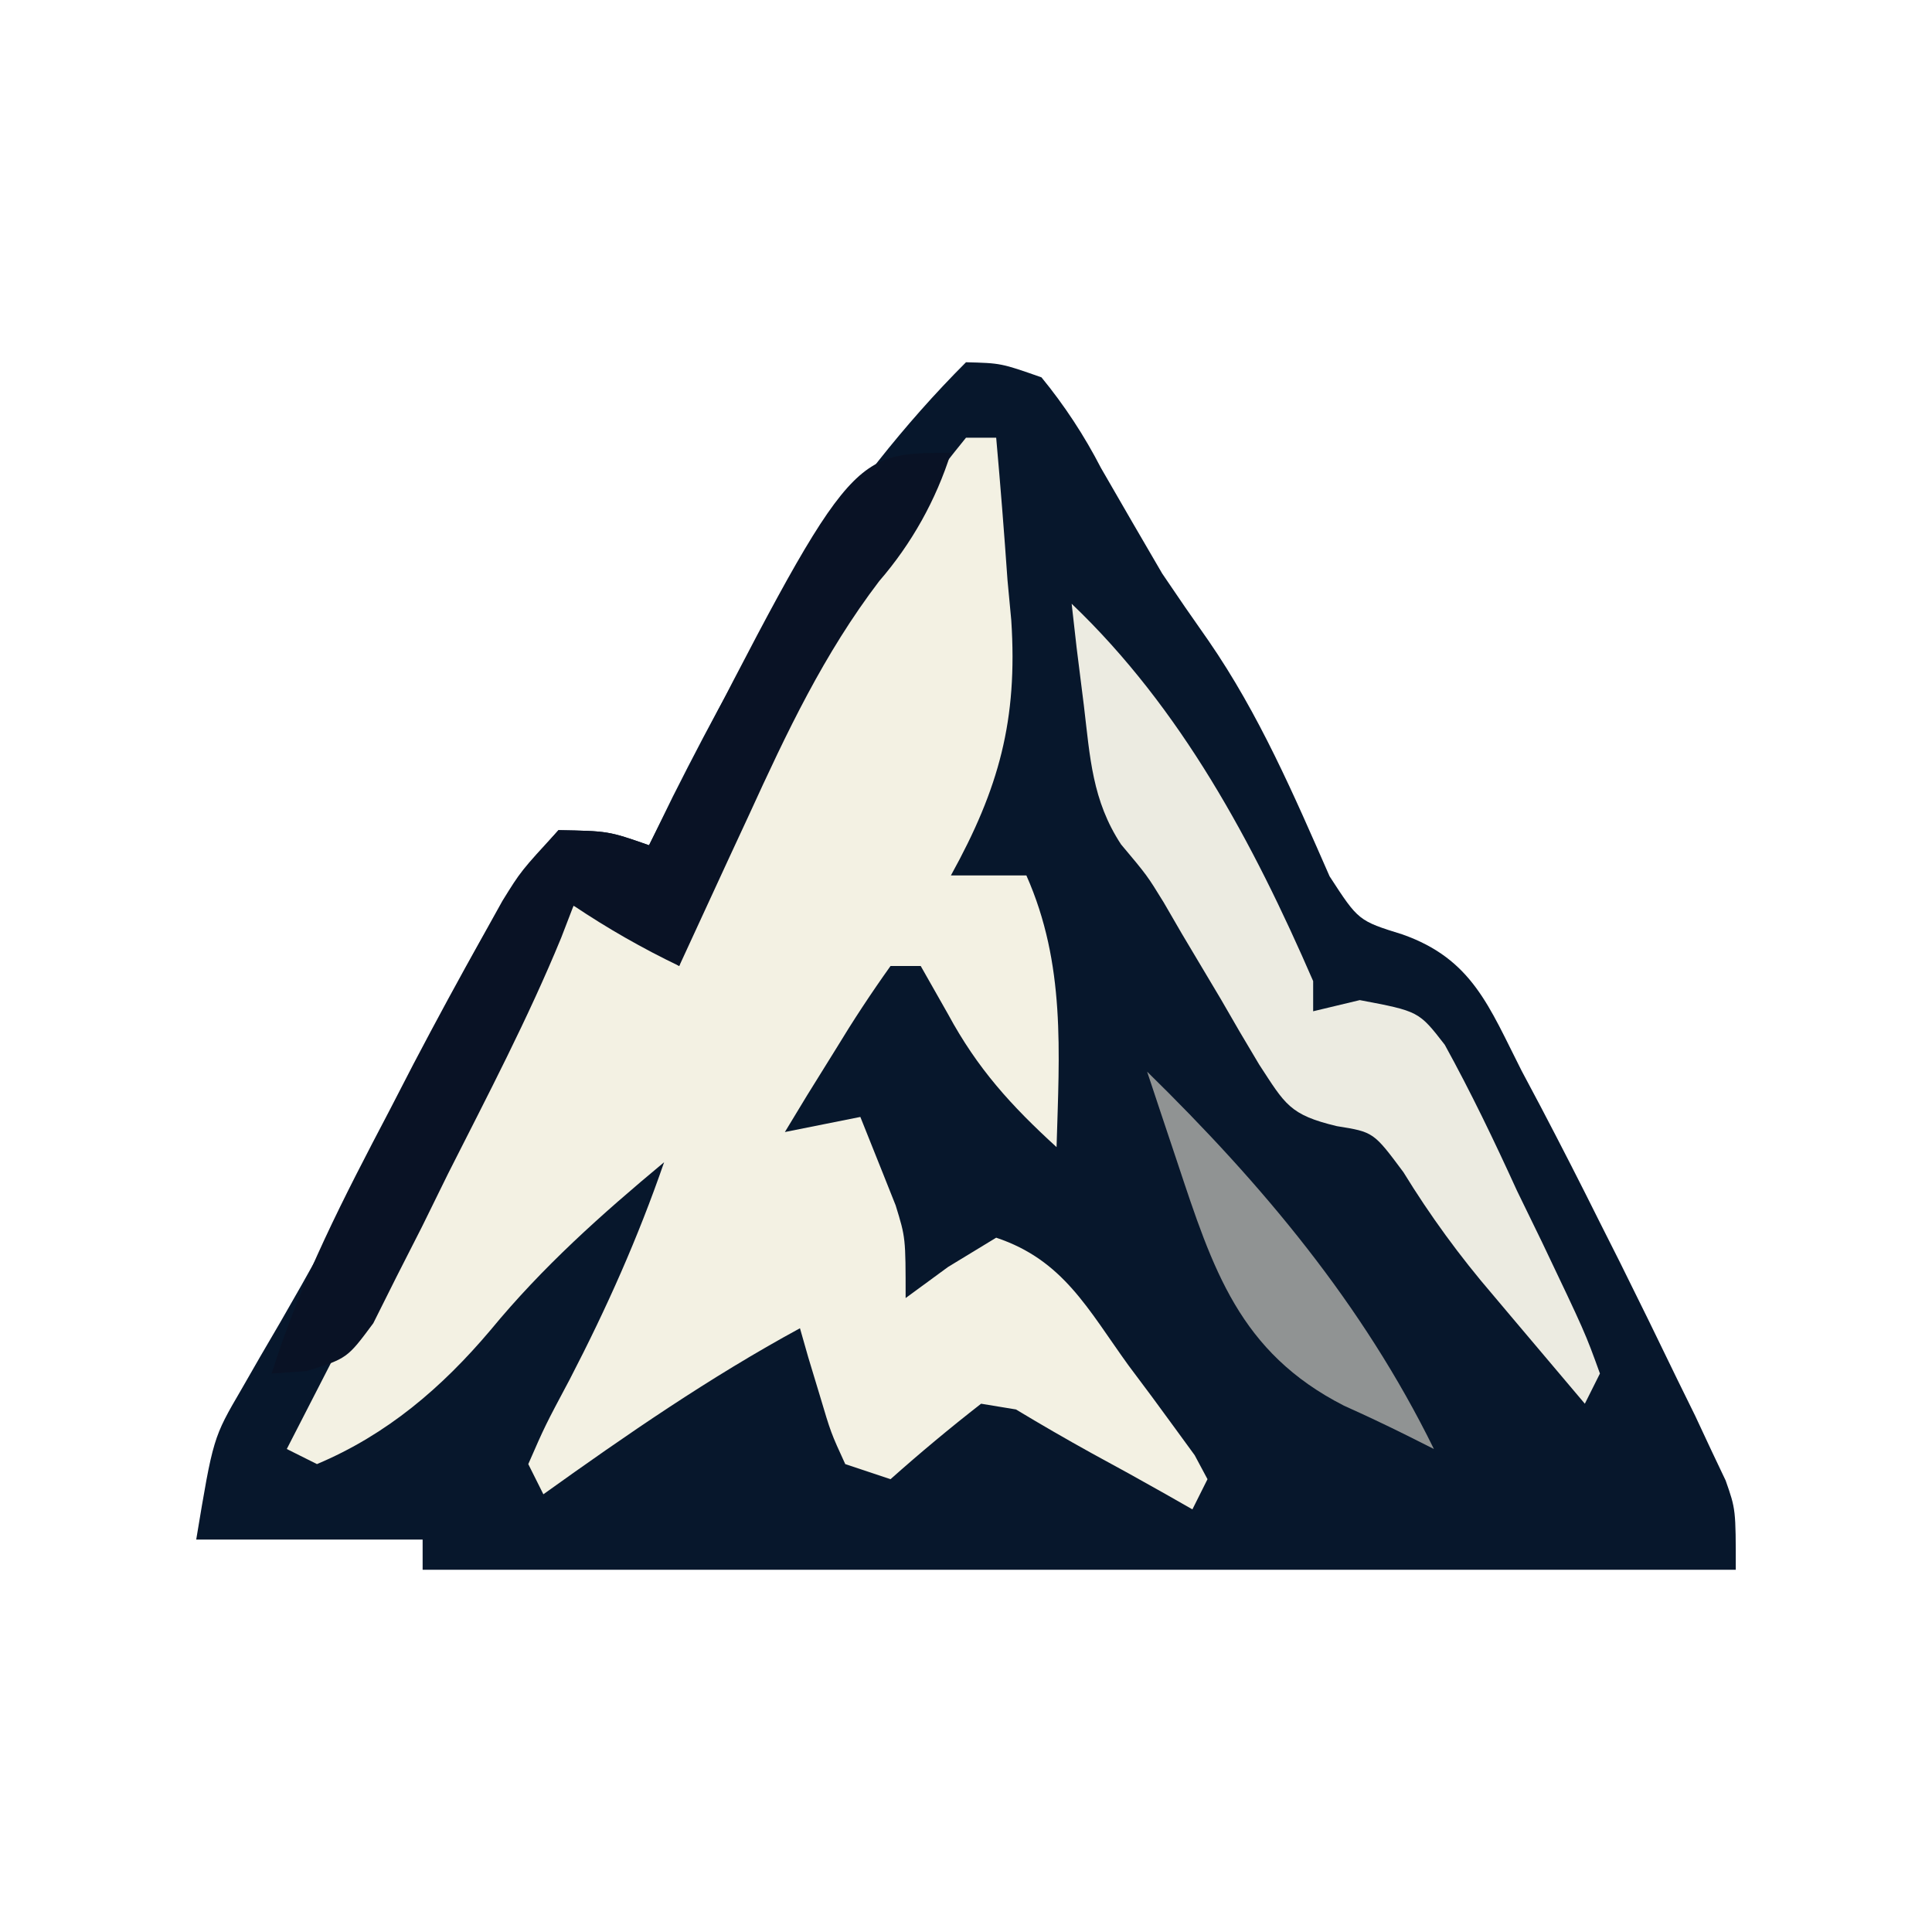
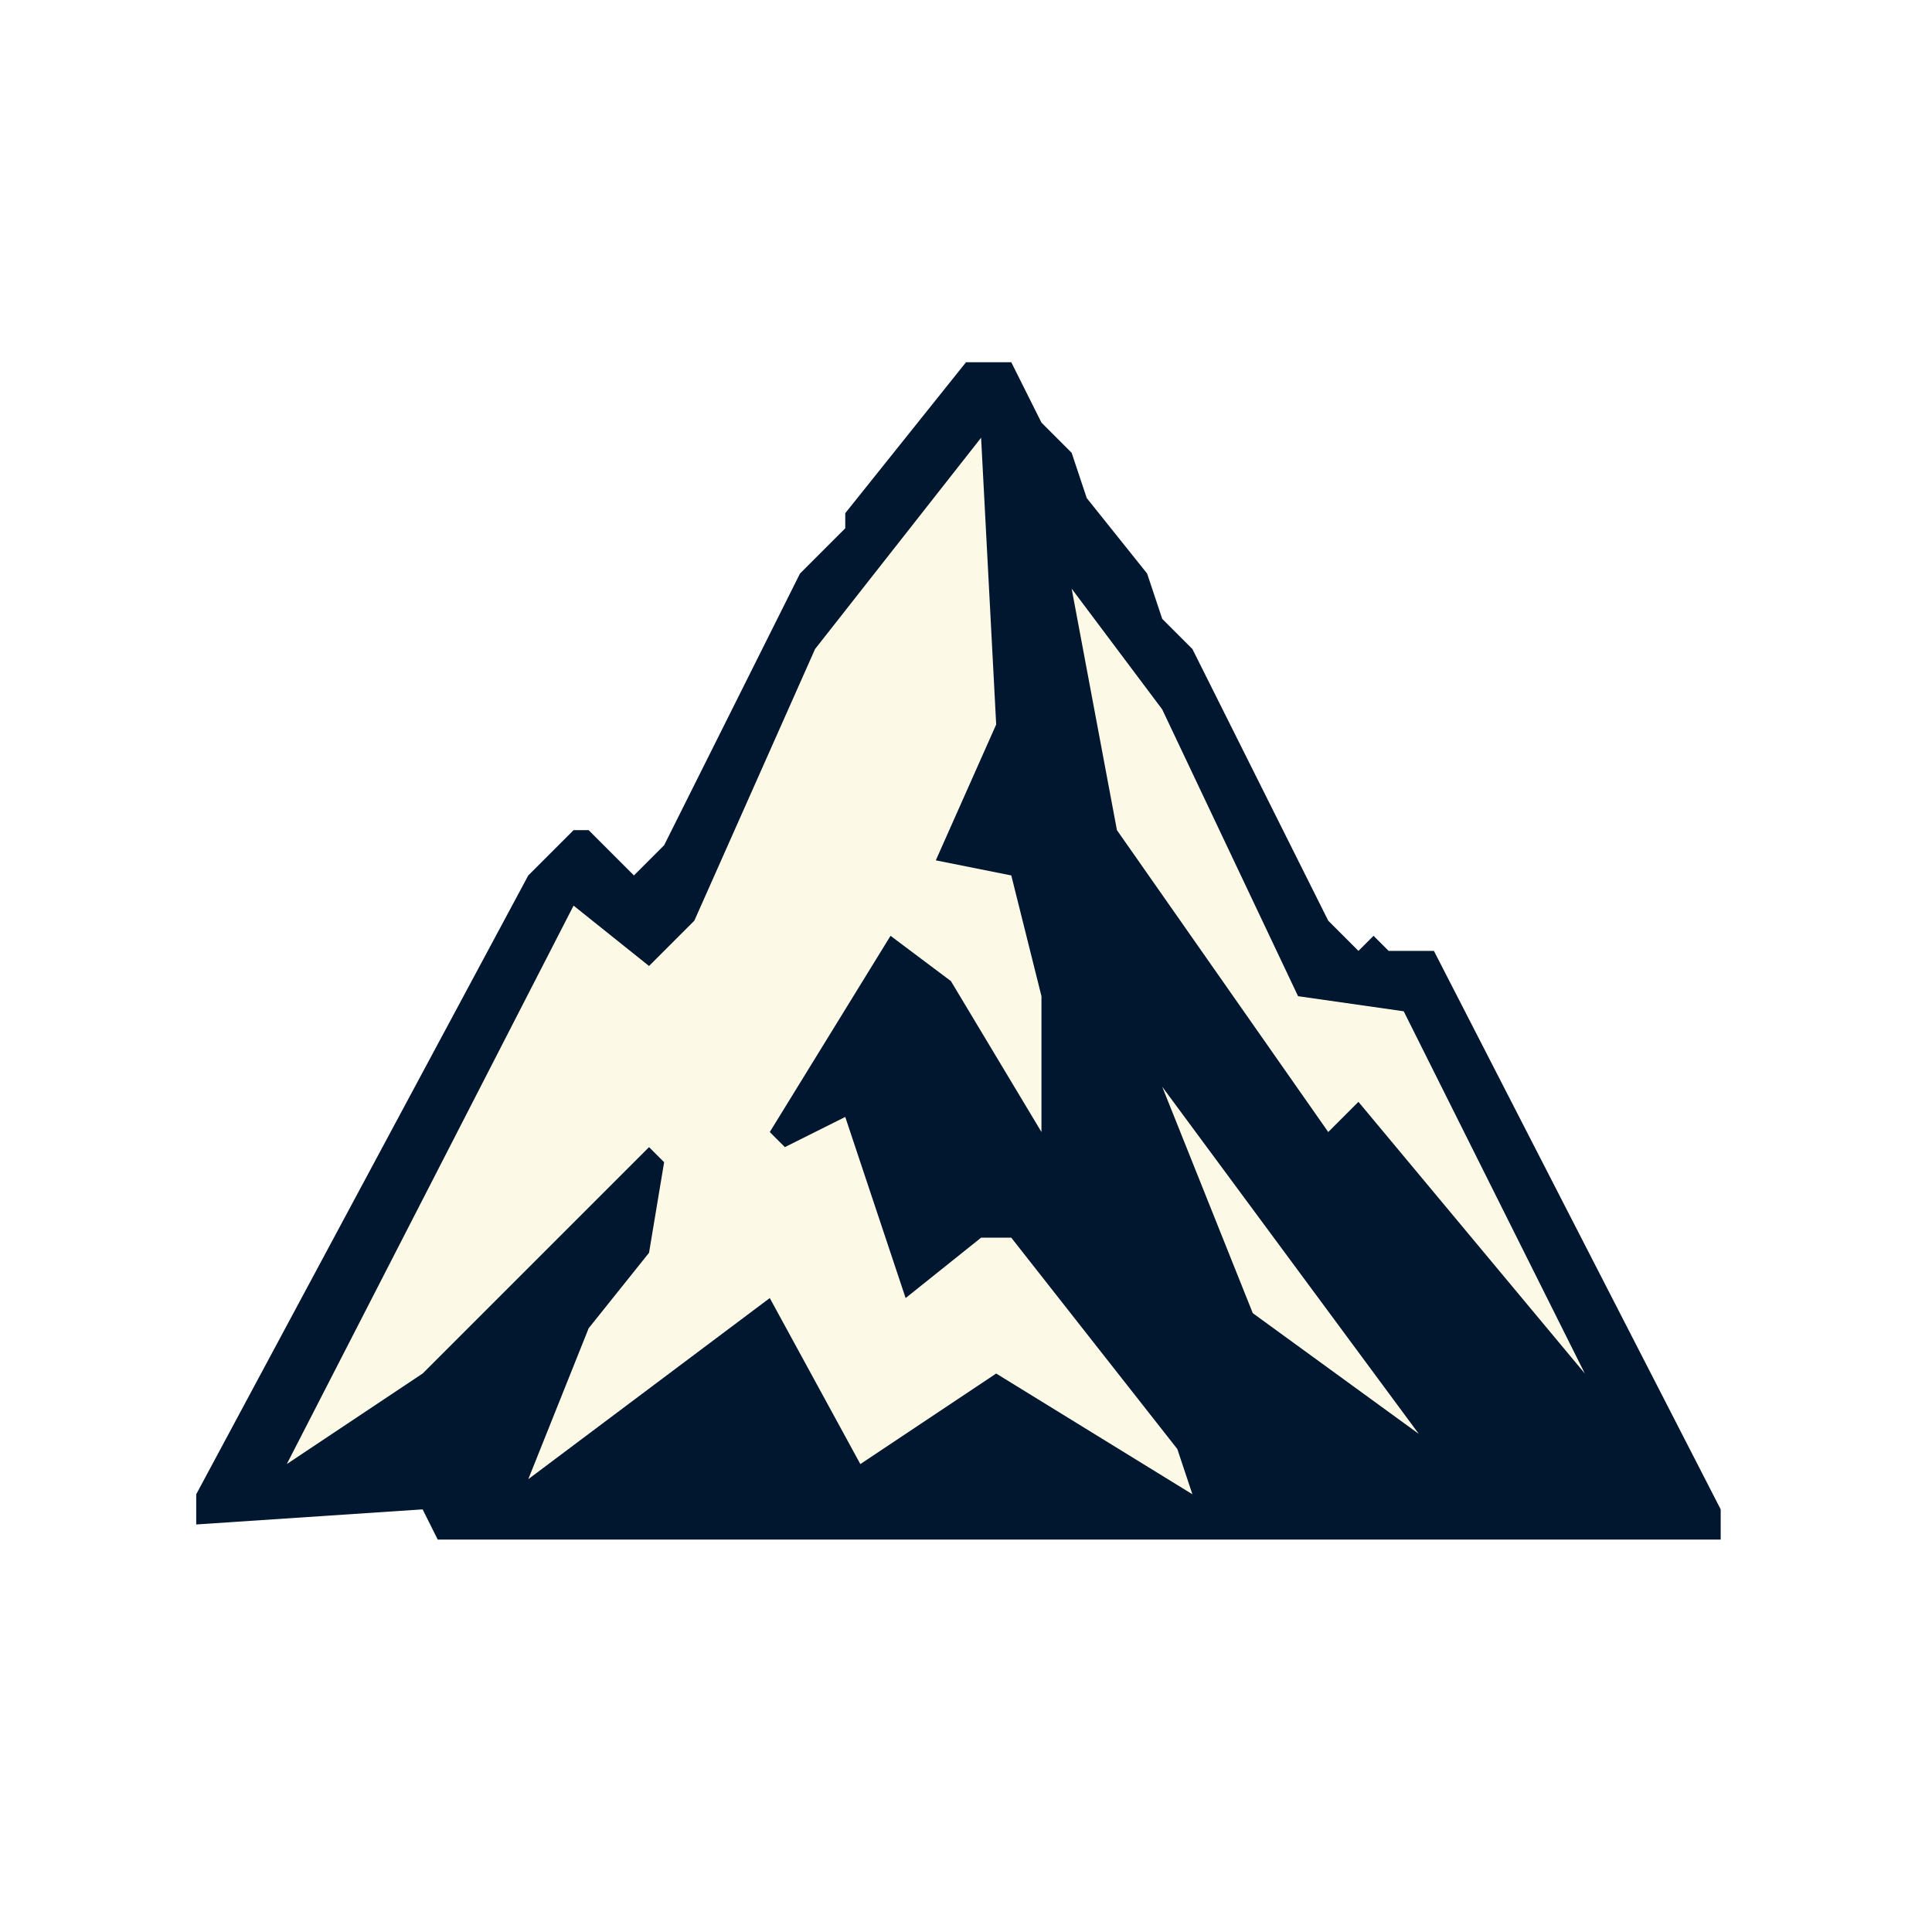
<svg xmlns="http://www.w3.org/2000/svg" width="128" height="128" viewBox="0 0 128 128">
-   <path fill="#07172c" d="M64 24c2.32.06 2.32.06 5 1a34 34 0 0 1 3.94 6l2.08 3.6L77 38q1.5 2.23 3.06 4.44c3.36 4.87 5.66 10.22 8.03 15.62C90 61 90 61 92.92 61.91c4.63 1.63 5.74 4.8 7.89 9.03l1.27 2.39q2 3.81 3.92 7.67l1.33 2.64q1.92 3.86 3.79 7.74l1.19 2.42 1.07 2.29.95 2C115 100 115 100 115 104H28v-2H13c1.12-6.74 1.12-6.74 3-9.96l1.24-2.16 1.32-2.26a287 287 0 0 0 10.66-20.23C31.41 62.87 33.65 58.77 37 55c3.31.06 3.31.06 6 1l1.58-3.23C49.82 42.36 55.68 32.32 64 24" />
-   <path fill="#f3f1e3" d="M64 29h2q.42 4.71.75 9.44L67 41.1c.43 6.6-.81 11.13-4 16.9h5c2.61 5.88 2.18 11.71 2 18-3.02-2.76-5.24-5.2-7.19-8.81L61 64h-2a87 87 0 0 0-3.62 5.5l-1.92 3.09L52 75l5-1 1.5 3.75.84 2.11C60 82 60 82 60 86l2.81-2.06L66 82c4.44 1.48 6.07 4.73 8.75 8.44l1.57 2.1 1.48 2.02 1.35 1.85L80 98l-1 2-1.79-1.02q-2.44-1.38-4.9-2.71a155 155 0 0 1-5-2.89L65 93q-3.08 2.4-6 5l-3-1c-.95-2.07-.95-2.07-1.69-4.56l-.76-2.51L53 88c-5.98 3.25-11.47 7.04-17 11l-1-2c1.11-2.54 1.11-2.54 2.75-5.62C40.2 86.65 42.26 82.03 44 77c-4.17 3.47-8.05 6.93-11.5 11.12-3.23 3.82-6.85 6.92-11.5 8.88l-2-1 7.15-13.93 2.44-4.74 3.5-6.82 1.09-2.14A85 85 0 0 1 38 60a56 56 0 0 1 7 4l.78-2.53A109 109 0 0 1 64 29" />
-   <path fill="#091225" d="M63 30a24 24 0 0 1-4.75 8.5c-3.67 4.82-6.12 10.01-8.63 15.5l-1.36 2.93L45 64a56 56 0 0 1-7-4l-.82 2.13c-2.2 5.35-4.88 10.46-7.49 15.62l-1.73 3.52-1.7 3.34-1.53 3.06C23 90 23 90 20.3 90.84L18 91c1.94-6.21 4.8-11.7 7.81-17.44l1.58-3.06Q29.64 66.21 32 62l1.29-2.32c1.22-1.97 1.22-1.97 3.71-4.68 3.31.06 3.31.06 6 1l1.72-3.4C56.32 30 56.32 30 63 30" />
-   <path fill="#ecebe1" d="M71 40c7.26 6.93 12.02 15.83 16 25v2l3.09-.74C94 67 94 67 95.72 69.22c1.74 3.16 3.28 6.37 4.78 9.66l1.66 3.41c2.86 6 2.86 6 3.84 8.71l-1 2-4.75-5.62-1.34-1.59a63 63 0 0 1-5.93-8.13C91 75 91 75 88.57 74.61c-3.14-.75-3.42-1.44-5.14-4.07q-1.3-2.16-2.55-4.35l-2.58-4.33-1.2-2.07C76 58 76 58 74.27 55.94c-1.91-2.91-2.05-5.76-2.46-9.19l-.48-3.83z" />
-   <path fill="#909393" d="M76 71c7.63 7.47 14.28 15.39 19 25l-1.75-.88q-2.09-1.04-4.21-1.99C82.11 89.59 80.36 84.11 78 77l-1.13-3.38z" />
+   <path fill="#01162f" d="M13 99L13 101L28 100L29 102L114 102L114 100L95 63L92 63L91 62L90 63L88 61L79 43L77 41L76 38L72 33L71 30L69 28L67 24L64 24L56 34L56 35L53 38L44 56L42 58L39 55L38 55L35 58Z" />
+   <path fill="#fcfae6" d="M65 29L54 43L46 61L43 64L38 60L19 97L28 91L43 76L44 77L43 83L39 88L35 98L51 86L57 97L66 91L79 99L78 96L67 82L65 82L60 86L56 74L52 76L51 75L59 62L63 65L69 75L69 66L67 58L62 57L66 48ZM71 39L74 55L88 75L90 73L105 91L93 67L86 66L77 47ZM77 72L83 87L94 95Z" />
</svg>
